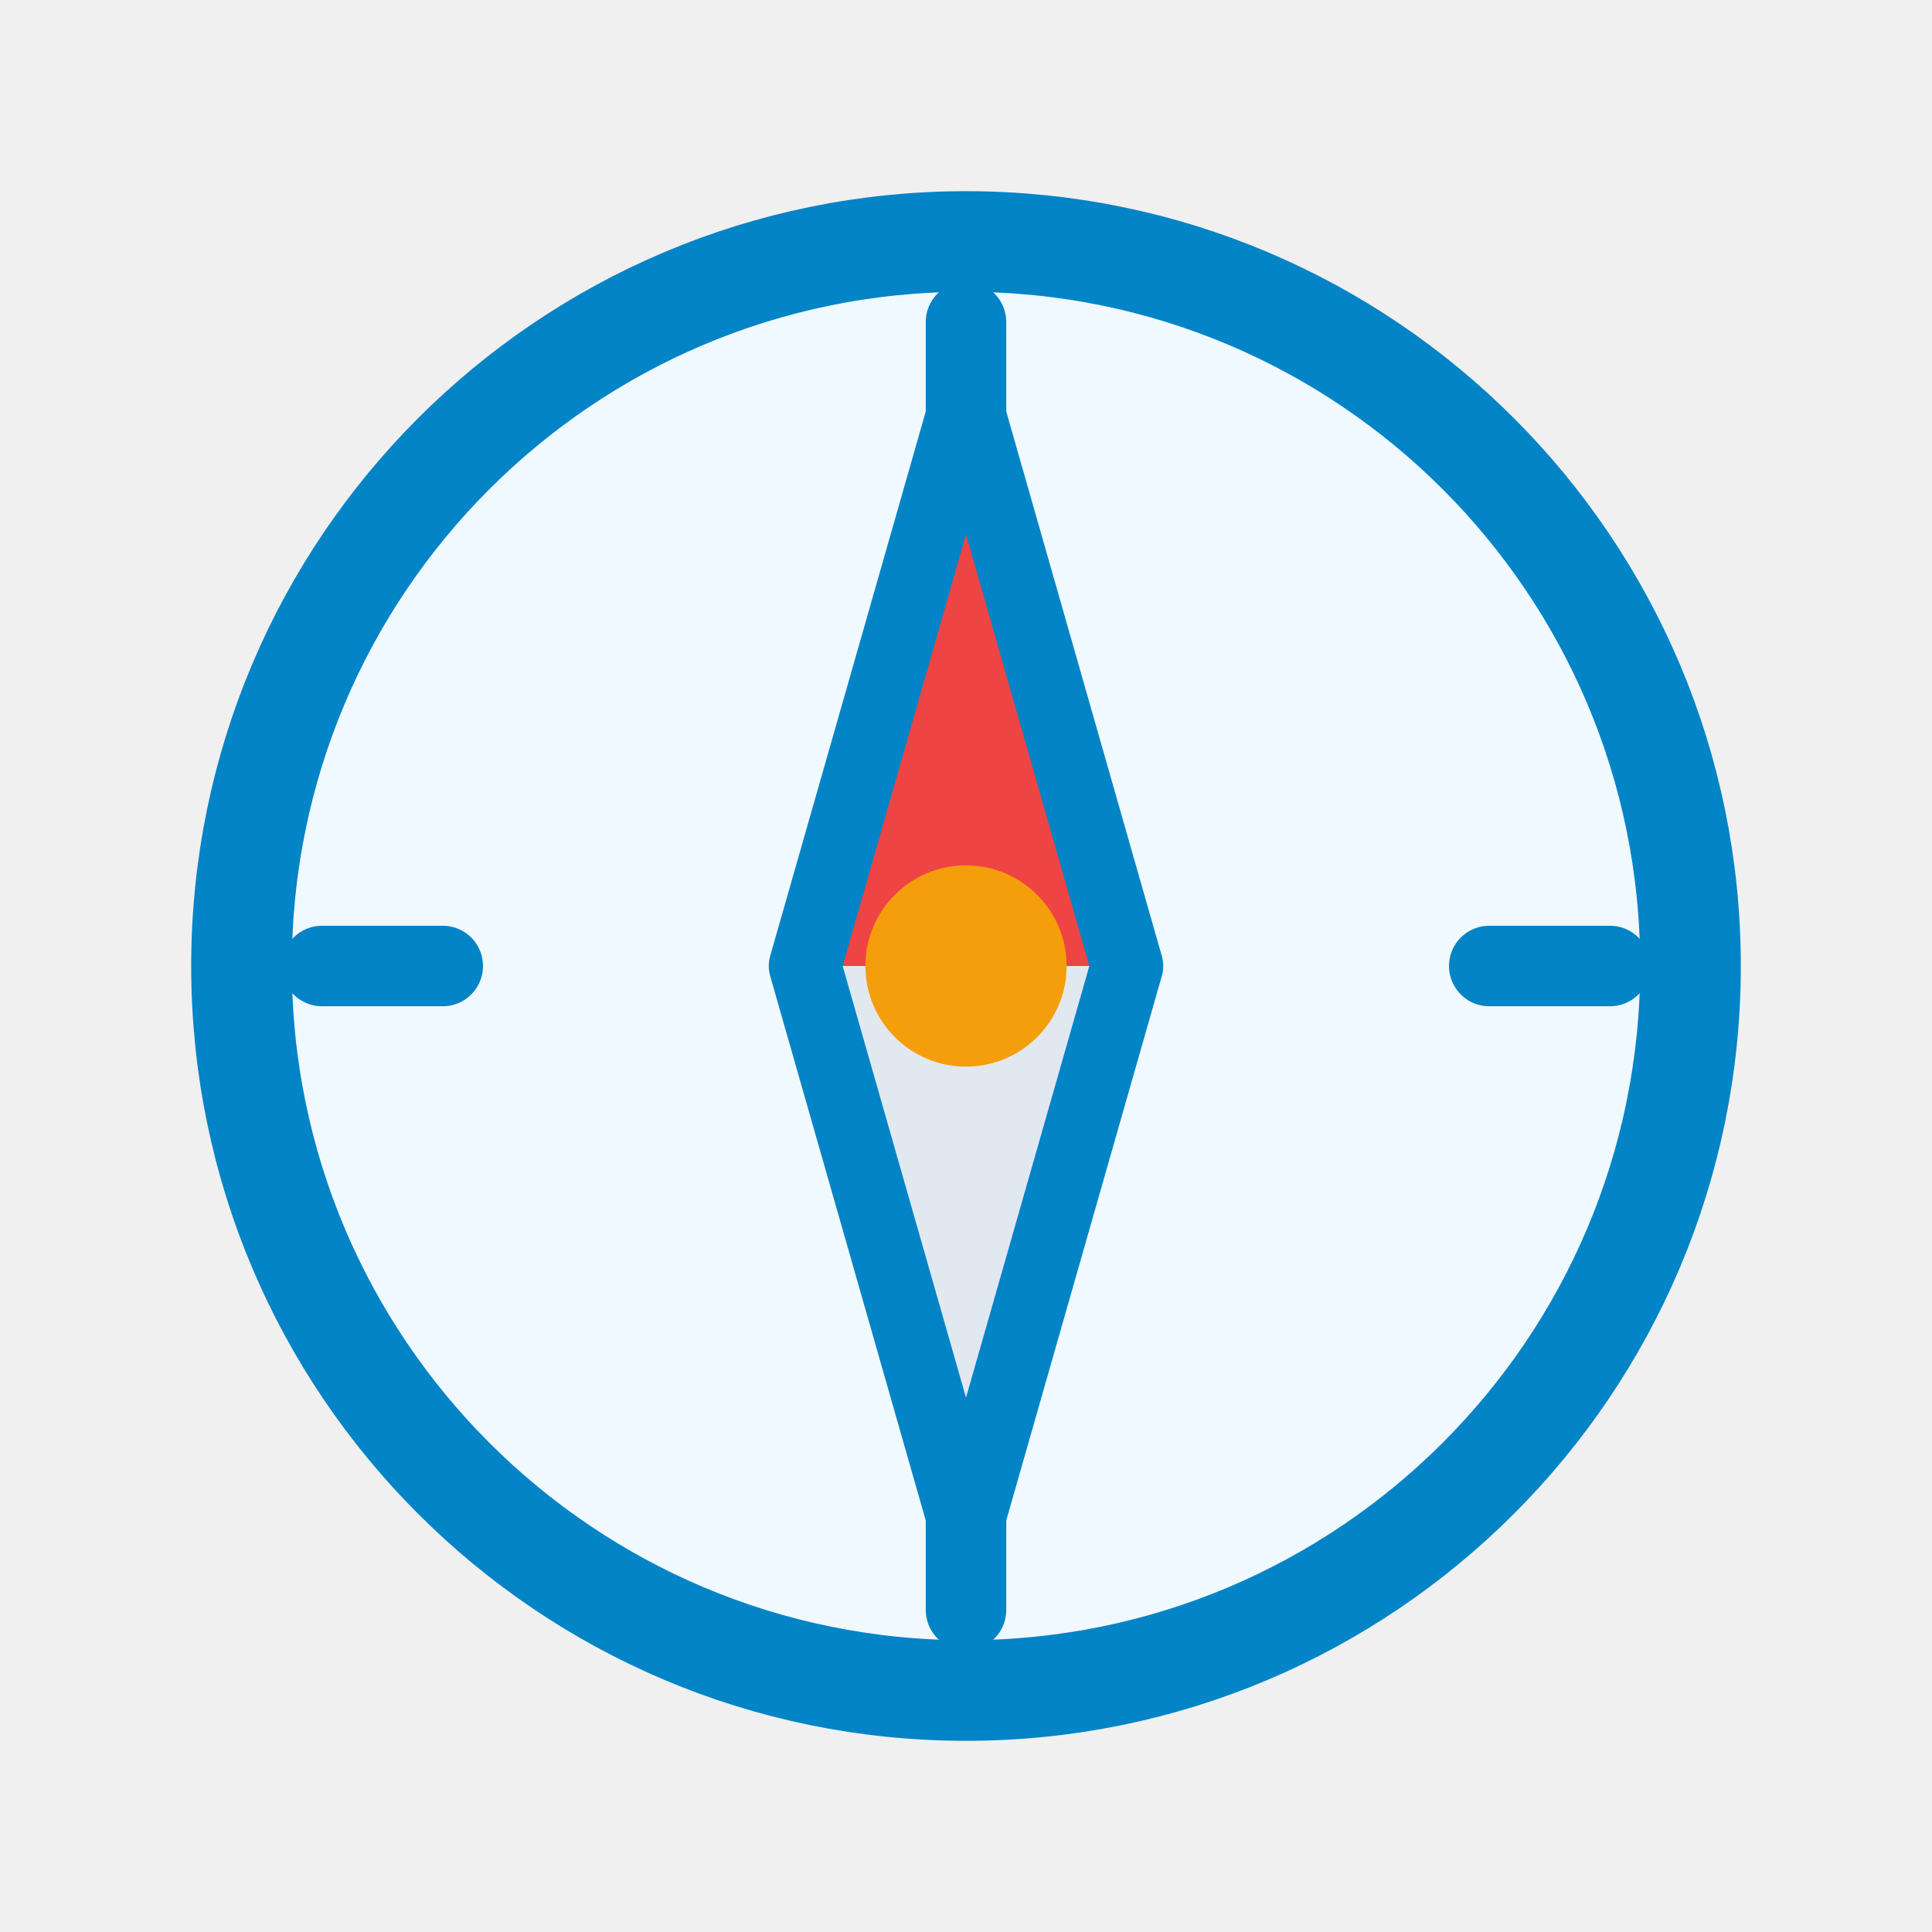
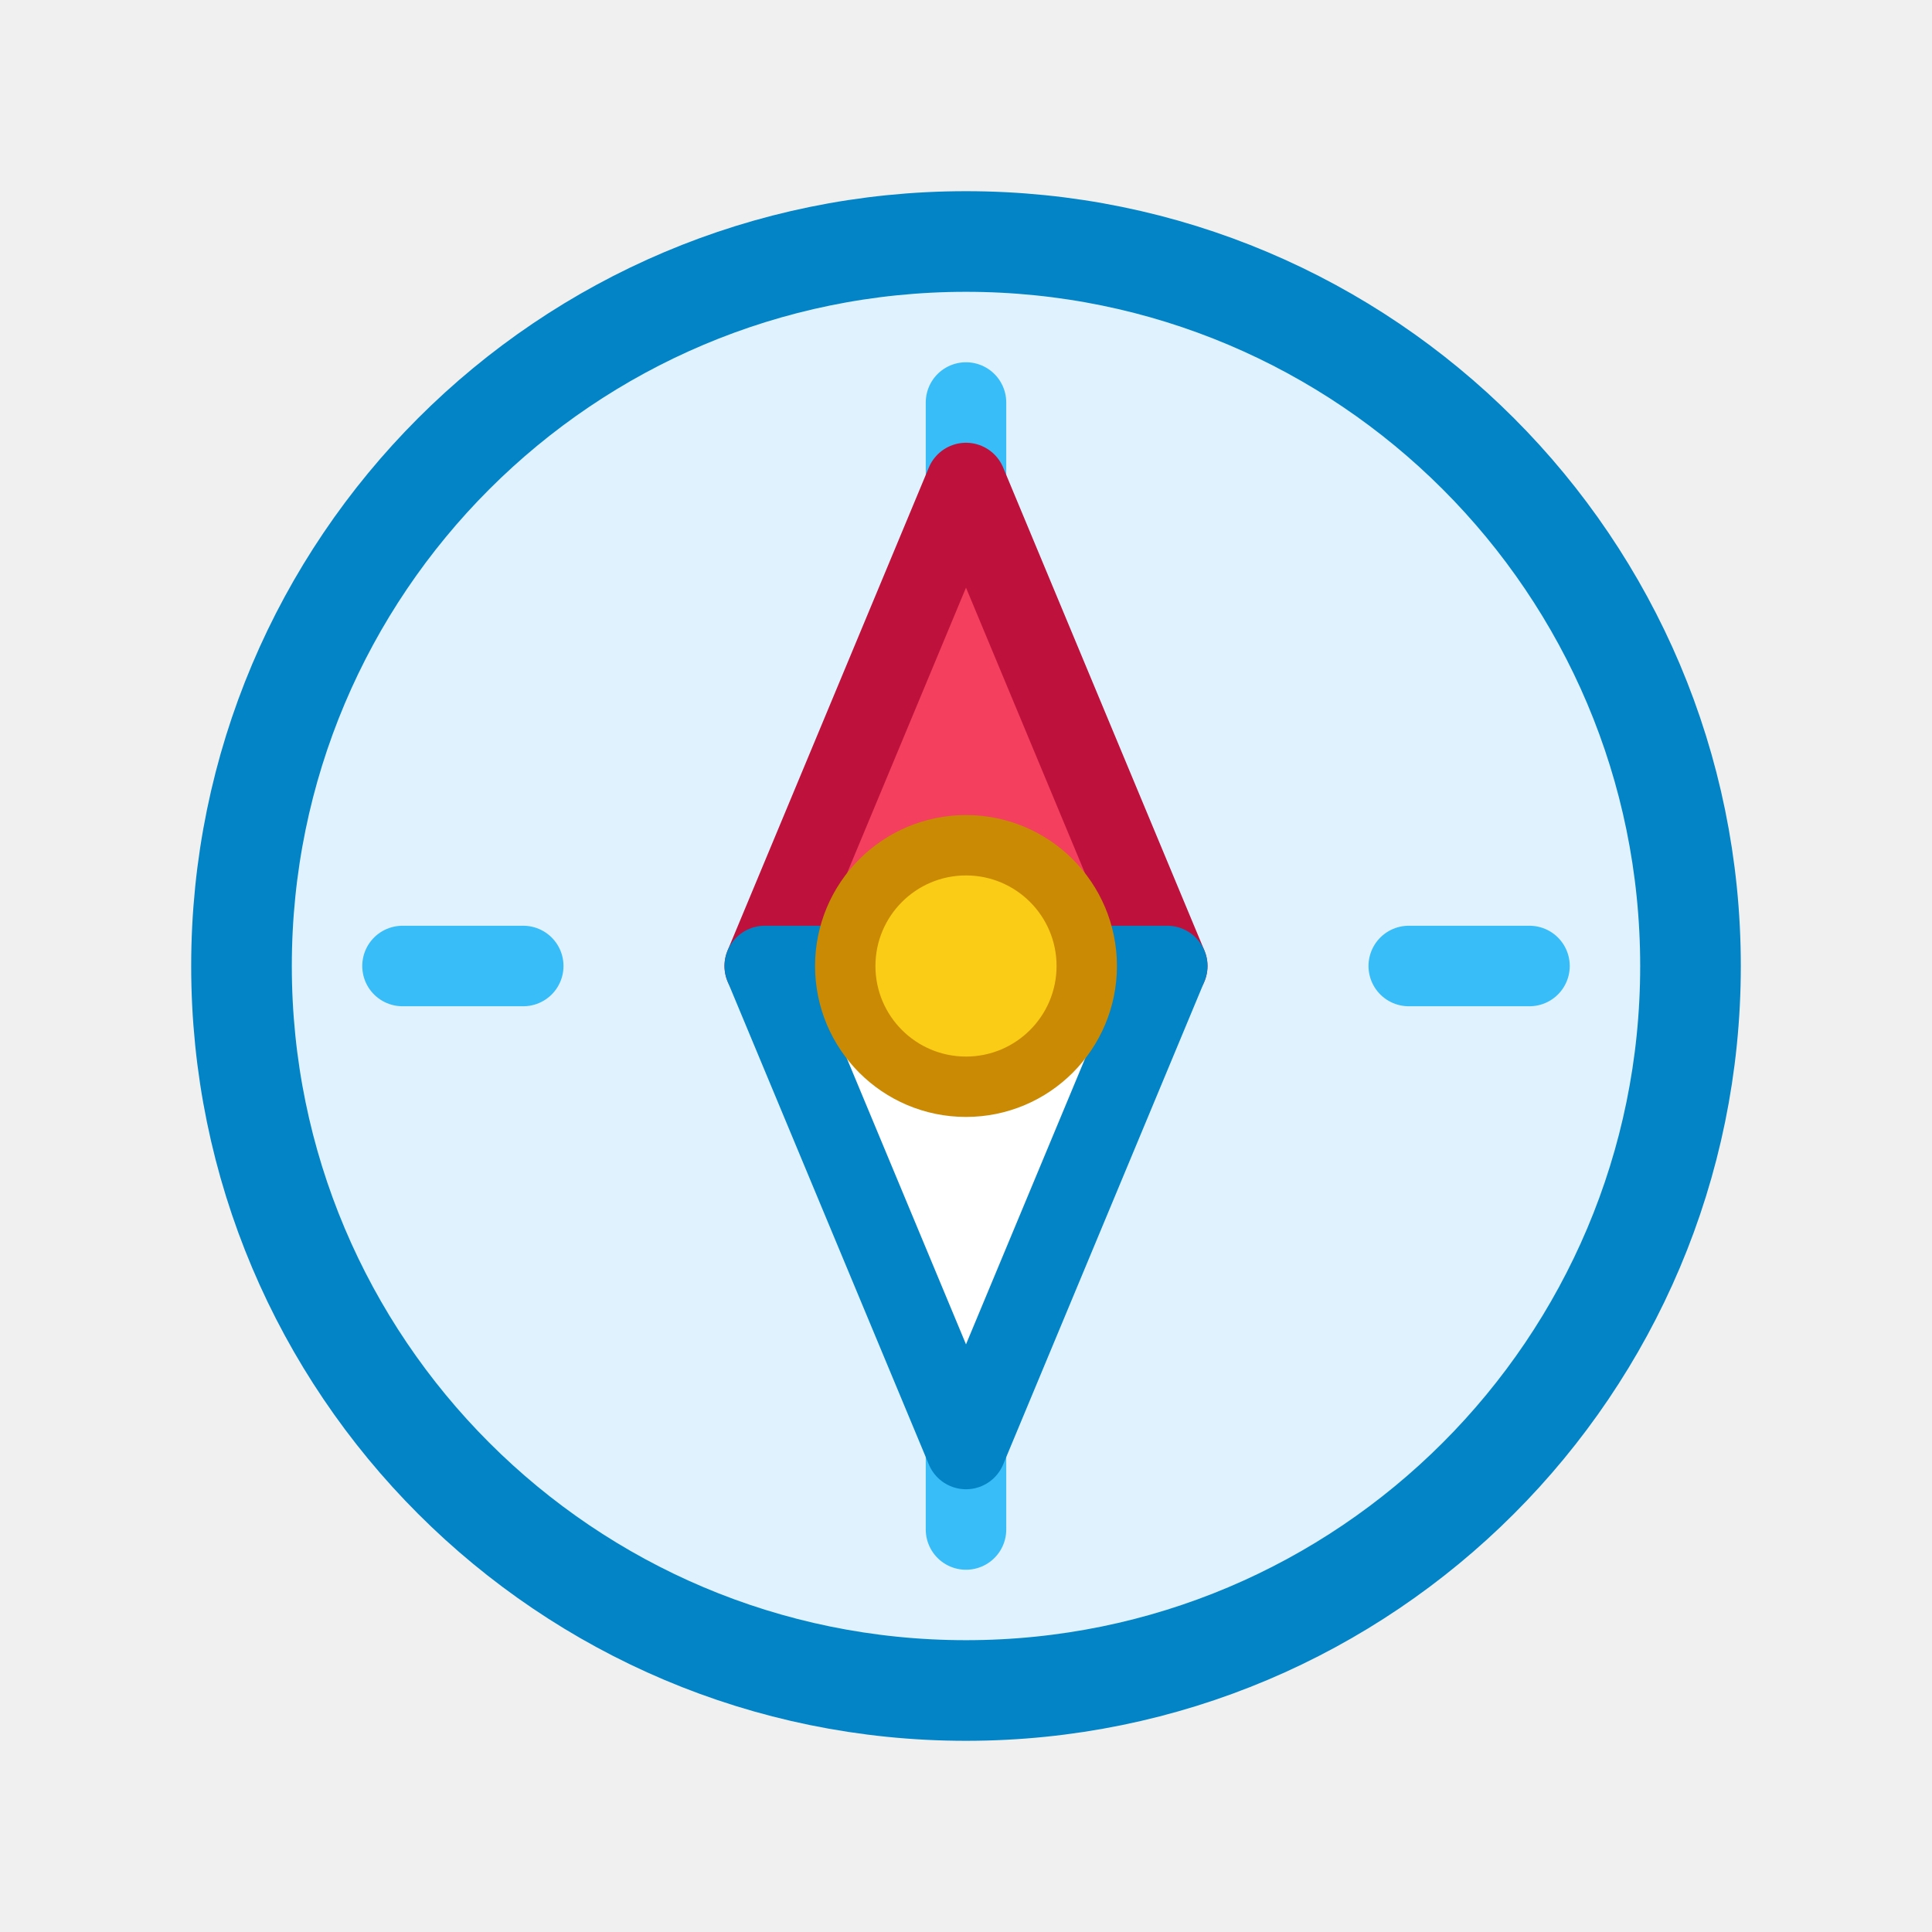
<svg xmlns="http://www.w3.org/2000/svg" viewBox="0 0 48 48" fill="none">
-   <circle cx="24" cy="24" r="18" fill="#F0F9FF" stroke="#0284C7" stroke-width="2.5" />
-   <path d="M24 8v3M24 37v3M8 24h3M37 24h3" stroke="#0284C7" stroke-width="2" stroke-linecap="round" />
-   <polygon points="24 10 28 24 20 24" fill="#EF4444" />
-   <polygon points="24 38 28 24 20 24" fill="#E2E8F0" />
-   <polygon points="24 10 28 24 24 38 20 24" stroke="#0284C7" stroke-width="1.8" stroke-linejoin="round" />
-   <circle cx="24" cy="24" r="2.5" fill="#F59E0B" />
+   <circle cx="24" cy="24" r="18" fill="#E0F2FE" stroke="#0284C7" stroke-width="2.5" />
+   <path d="M24 10v3M24 35v3M10 24h3M35 24h3" stroke="#38BDF8" stroke-width="2" stroke-linecap="round" />
+   <polygon points="24 12 29 24 19 24" fill="#F43F5E" stroke="#BE123C" stroke-width="2" stroke-linejoin="round" />
+   <polygon points="24 36 29 24 19 24" fill="#FFFFFF" stroke="#0284C7" stroke-width="2" stroke-linejoin="round" />
+   <circle cx="24" cy="24" r="3" fill="#FACC15" stroke="#CA8A04" stroke-width="1.5" />
</svg>
